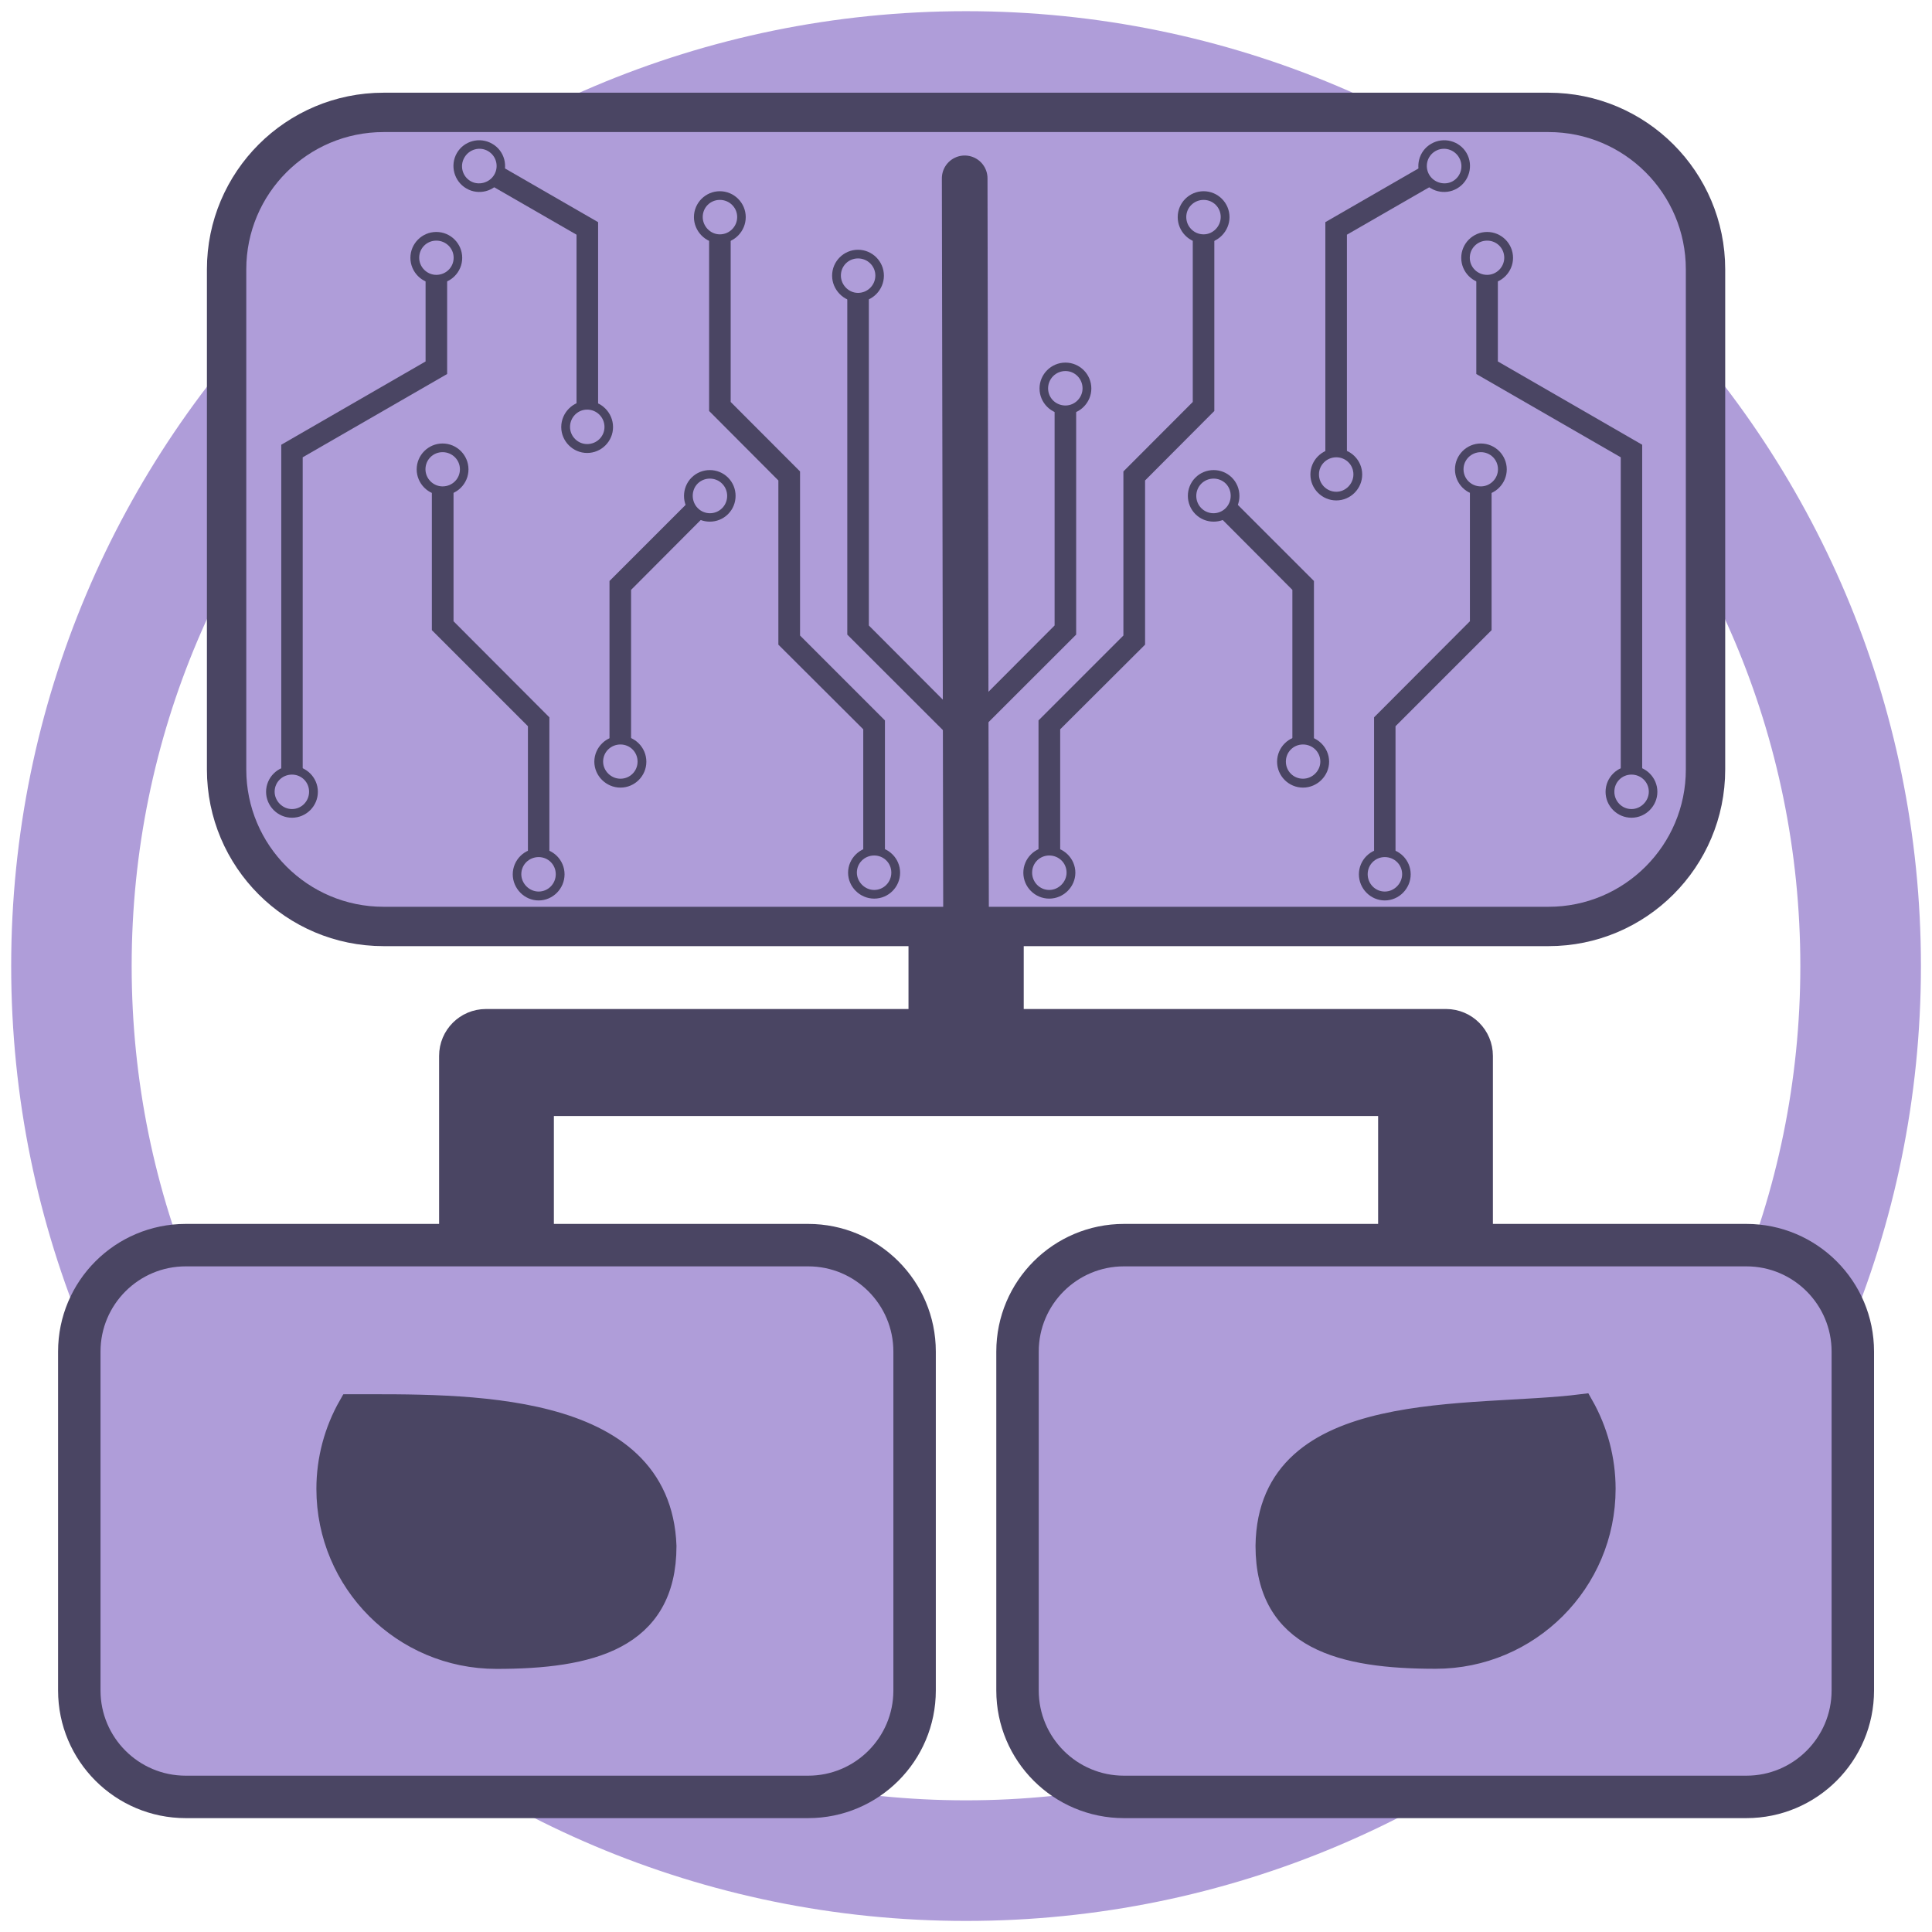
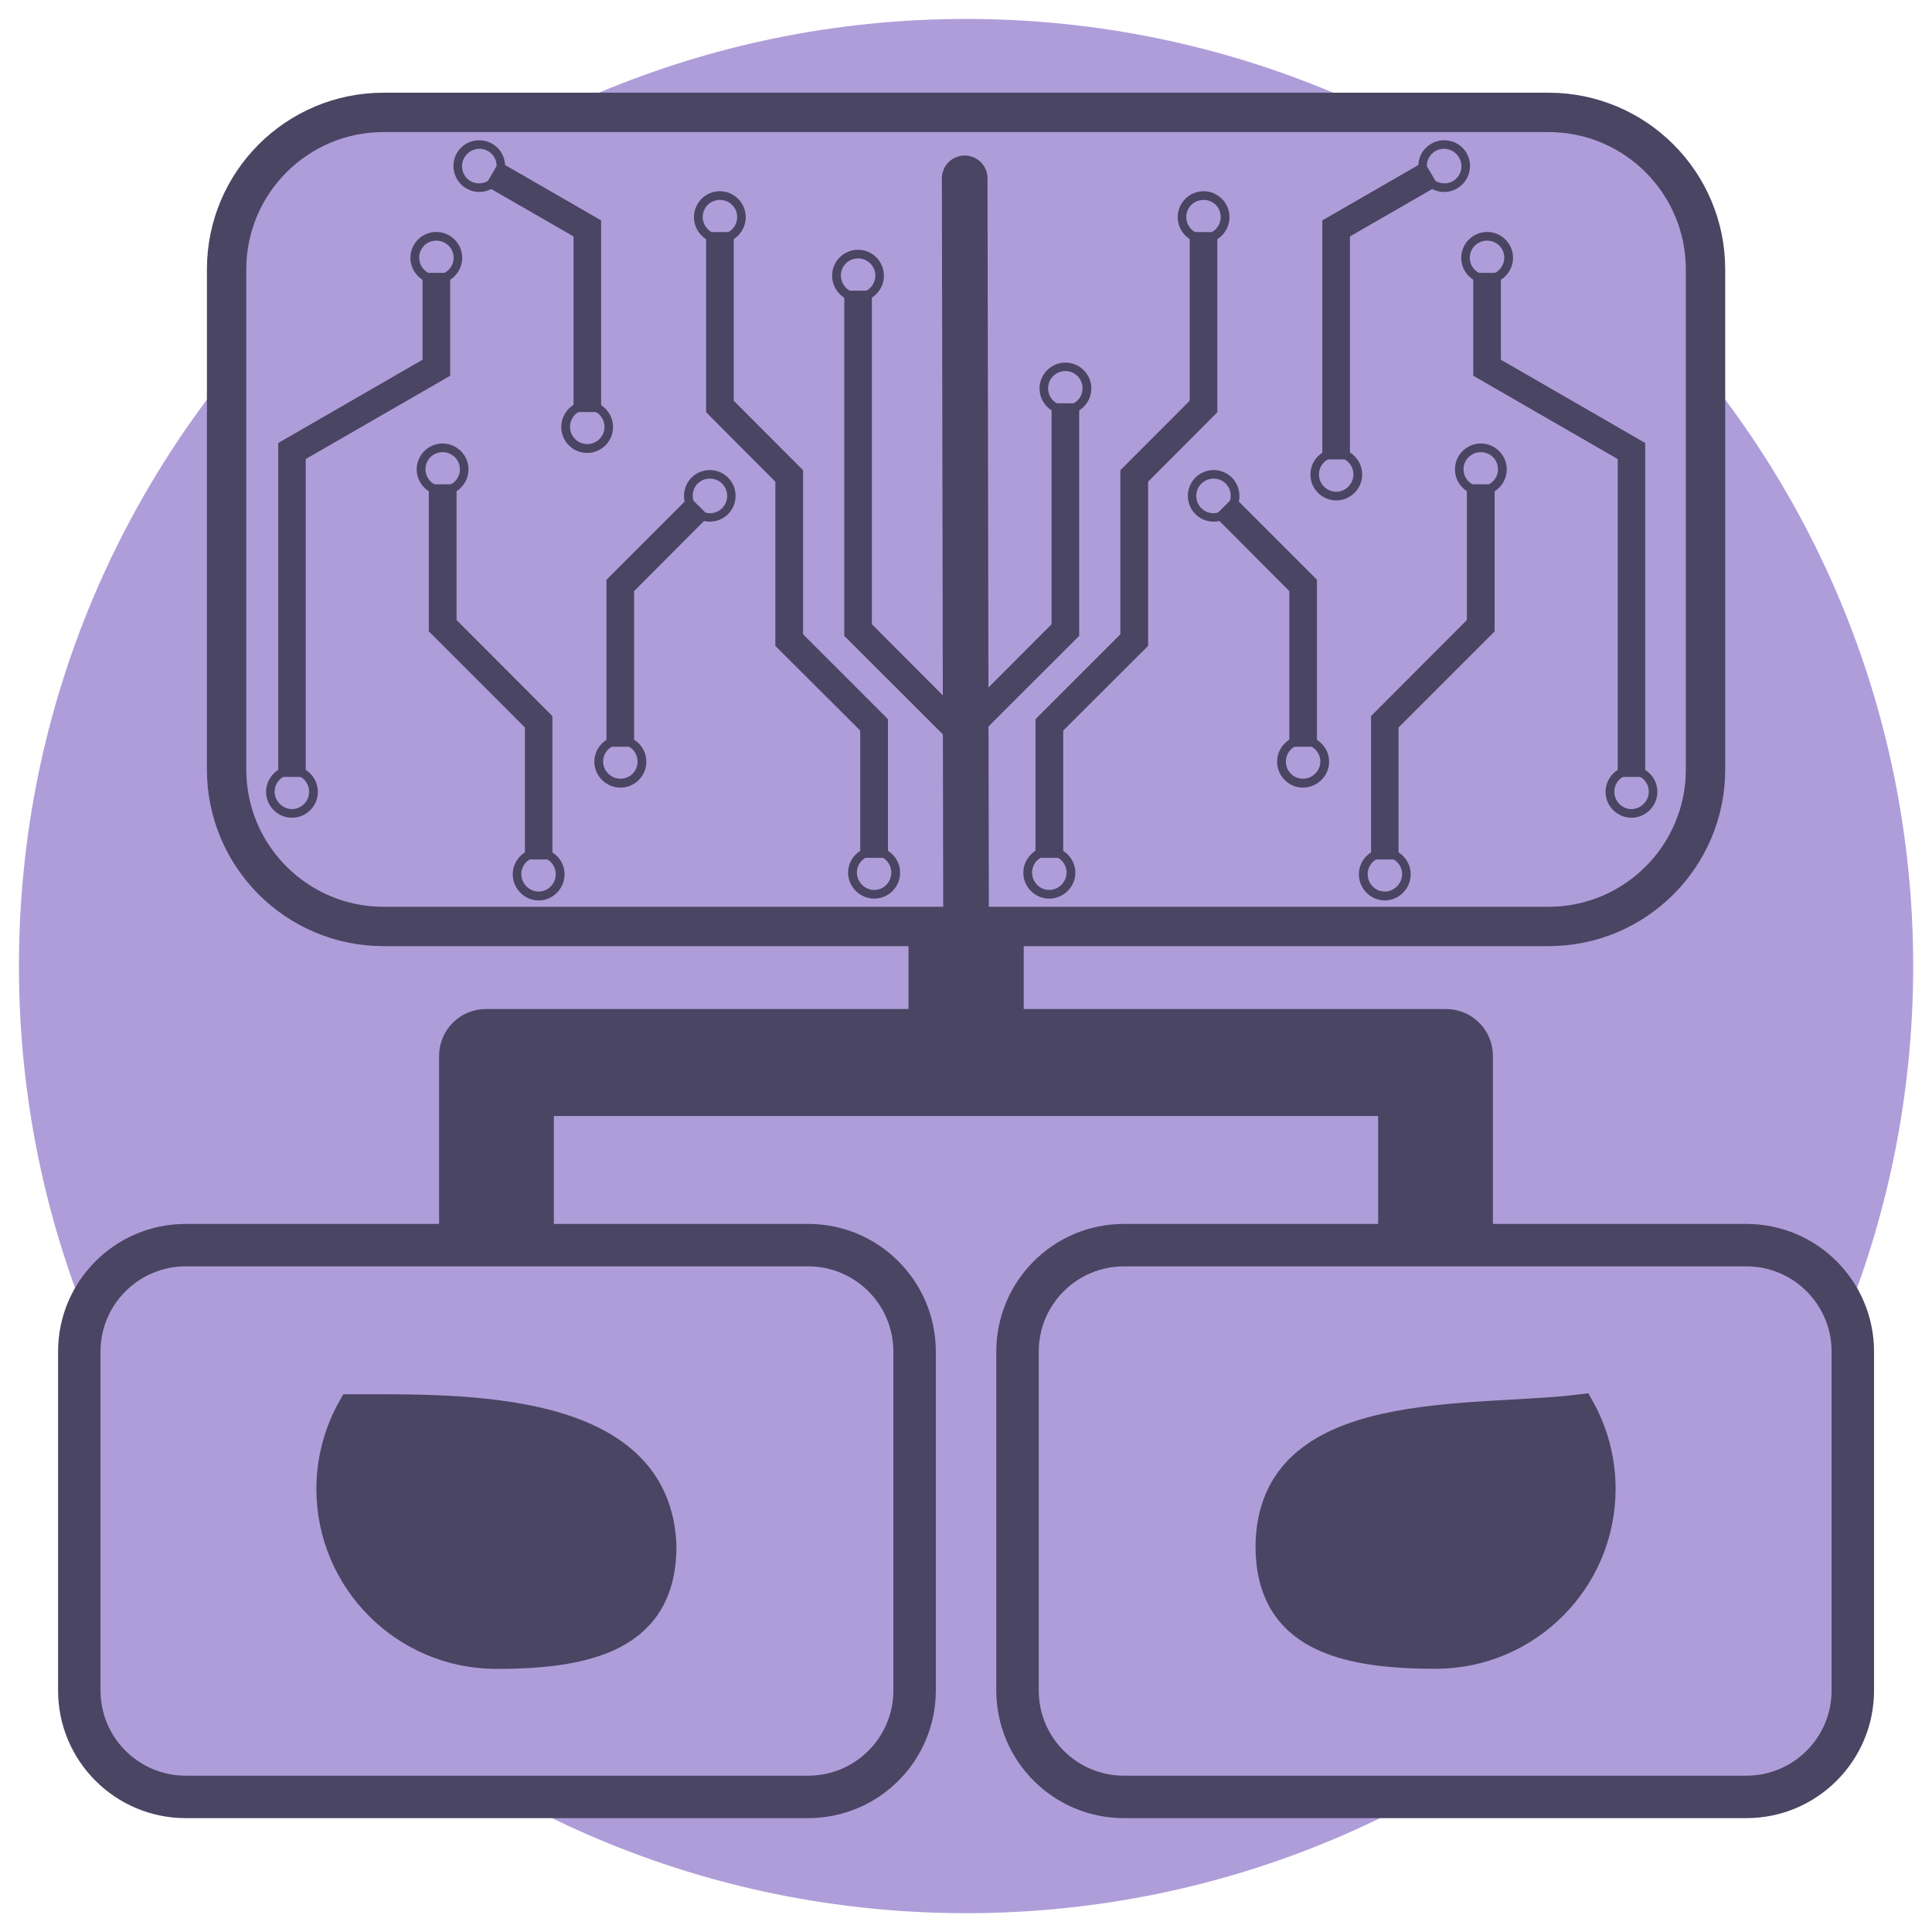
<svg xmlns="http://www.w3.org/2000/svg" width="64" height="64" viewBox="0 0 16.933 16.933" version="1.1" id="svg2802">
  <defs id="defs2799">
    </defs>
  <g id="layer1">
-     <path id="path3898" style="fill:#af9dd9;stroke:none;stroke-width:0.213;stroke-linecap:square;stroke-linejoin:miter;stroke-dasharray:none" d="M 8.467,0.098 A 8.369,8.369 0 0 0 0.098,8.467 8.369,8.369 0 0 0 8.467,16.836 8.369,8.369 0 0 0 16.836,8.467 8.369,8.369 0 0 0 8.467,0.098 Z m 0,1.057 A 7.312,7.312 0 0 1 15.779,8.467 7.312,7.312 0 0 1 8.467,15.779 7.312,7.312 0 0 1 1.154,8.467 7.312,7.312 0 0 1 8.467,1.154 Z" />
+     <circle style="fill:#af9dd9;stroke:none;stroke-width:0.049;stroke-linecap:square;stroke-linejoin:round;stroke-dasharray:none" id="path4299" cx="8.467" cy="8.467" r="8.301" />
    <path id="path4821" style="color:#000000;fill:#4a4563;stroke:#4a4563;stroke-width:0.389;stroke-linecap:round;stroke-dasharray:none;stroke-dashoffset:0;stroke-opacity:1" d="M 8.157,5.6 V 9.038 H 4.259 A 0.216,0.216 135 0 0 4.043,9.254 v 3.306 c 5.531e-4,0.151 0.138,0.274 0.308,0.274 0.17,1.3e-5 0.308,-0.123 0.309,-0.274 V 9.587 h 3.804 3.809 v 2.973 c 5.55e-4,0.152 0.139,0.274 0.309,0.274 0.17,-4.93e-4 0.307,-0.123 0.308,-0.274 V 9.254 A 0.216,0.216 45 0 0 12.675,9.038 H 8.778 V 5.6 Z" />
    <rect style="fill:#af9dd9;stroke:#4a4563;stroke-width:0.345;stroke-linecap:round;stroke-dasharray:none;stroke-opacity:1" id="rect2923" width="12.962" height="7.135" x="1.986" y="0.985" ry="1.376" />
    <rect style="fill:#af9dd9;stroke:#4a4563;stroke-width:0.372;stroke-linecap:round;stroke-dasharray:none;stroke-opacity:1" id="rect2927" width="7.321" height="4.836" x="8.918" y="10.913" ry="0.933" />
    <rect style="fill:#af9dd9;stroke:#4a4563;stroke-width:0.372;stroke-linecap:round;stroke-dasharray:none;stroke-opacity:1" id="rect4751" width="7.321" height="4.836" x="0.695" y="10.913" ry="0.933" />
    <path id="path7171" style="fill:#4a4563;fill-opacity:1;stroke:#4a4563;stroke-width:0.2;stroke-linecap:round;stroke-linejoin:miter;stroke-dasharray:none;stroke-dashoffset:0;stroke-opacity:1" d="m 3.067,12.32 c -0.127,0.222 -0.194,0.473 -0.194,0.729 -3.9e-6,0.816 0.662,1.478 1.478,1.478 0.816,4e-6 1.478,-0.161 1.478,-0.977 C 5.782,12.27 4.053,12.32 3.067,12.32 Z m 8.037,1.229 c -4e-6,0.816 0.662,0.977 1.478,0.977 0.816,4e-6 1.478,-0.662 1.478,-1.478 -3.58e-4,-0.256 -0.067,-0.507 -0.193,-0.729 -0.966,0.123 -2.746,-0.076 -2.763,1.229 z" />
    <path style="fill:#4a4563;fill-opacity:1;stroke:#4a4563;stroke-width:0.4;stroke-linecap:round;stroke-linejoin:miter;stroke-dasharray:none;stroke-dashoffset:0;stroke-opacity:1" d="M 8.467,8.119 8.455,1.563" id="path7240" />
    <g id="g3765" style="display:inline">
      <g id="path599">
-         <path style="color:#000000;fill:#4a4563;stroke-linecap:square;-inkscape-stroke:none" d="m 6.215,2.061 v 0.094 1.447 l 0.607,0.609 v 1.439 l 0.744,0.742 v 1.004 0.096 H 7.756 V 7.396 6.314 L 7.012,5.57 v -1.438 L 6.404,3.523 v -1.369 -0.094 z" id="path2301" />
+         <path style="color:#000000;fill:#4a4563;stroke:#4a4563;stroke-width:0.053;stroke-linecap:square;stroke-dasharray:none" d="m 6.215,2.061 v 0.094 1.447 l 0.607,0.609 v 1.439 l 0.744,0.742 v 1.004 0.096 H 7.756 V 7.396 6.314 L 7.012,5.57 v -1.438 L 6.404,3.523 v -1.369 -0.094 z" id="path2301" />
        <g id="g2287">
          <path style="color:#000000;fill:#4a4563;fill-rule:evenodd;-inkscape-stroke:none" d="m 6.309,1.676 c -0.125,0 -0.227,0.102 -0.227,0.227 0,0.123 0.101,0.229 0.227,0.229 0.125,0 0.227,-0.104 0.227,-0.229 0,-0.125 -0.102,-0.227 -0.227,-0.227 z m 0,0.076 c 0.084,0 0.152,0.067 0.152,0.15 0,0.084 -0.068,0.152 -0.152,0.152 -0.083,0 -0.15,-0.071 -0.15,-0.152 0,-0.084 0.067,-0.15 0.15,-0.15 z" id="path2295" />
          <path style="color:#000000;fill:#4a4563;fill-rule:evenodd;-inkscape-stroke:none" d="m 7.662,7.422 c -0.125,0 -0.229,0.102 -0.229,0.227 0,0.123 0.103,0.227 0.229,0.227 0.125,0 0.227,-0.102 0.227,-0.227 0,-0.125 -0.102,-0.227 -0.227,-0.227 z m 0,0.076 c 0.084,0 0.15,0.067 0.15,0.15 0,0.084 -0.067,0.152 -0.15,0.152 -0.083,0 -0.152,-0.071 -0.152,-0.152 0,-0.084 0.068,-0.15 0.152,-0.15 z" id="path2289" />
        </g>
      </g>
      <g id="path1209">
-         <path style="color:#000000;fill:#4a4563;stroke-linecap:square;-inkscape-stroke:none" d="M 7.426,2.574 V 2.668 5.562 L 8.328,6.463 8.395,6.531 8.527,6.396 8.461,6.33 7.615,5.482 v -2.814 -0.094 z" id="path2313" />
+         <path style="color:#000000;fill:#4a4563;stroke:#4a4563;stroke-width:0.053;stroke-linecap:square;stroke-dasharray:none" d="M 7.426,2.574 V 2.668 5.562 L 8.328,6.463 8.395,6.531 8.527,6.396 8.461,6.33 7.615,5.482 v -2.814 -0.094 z" id="path2313" />
        <g id="g2305">
          <path style="color:#000000;fill:#4a4563;fill-rule:evenodd;-inkscape-stroke:none" d="m 7.52,2.189 c -0.125,0 -0.227,0.102 -0.227,0.227 0,0.123 0.101,0.229 0.227,0.229 0.125,0 0.227,-0.104 0.227,-0.229 0,-0.125 -0.102,-0.227 -0.227,-0.227 z m 0,0.076 c 0.084,0 0.152,0.067 0.152,0.15 0,0.084 -0.068,0.152 -0.152,0.152 -0.083,0 -0.15,-0.071 -0.15,-0.152 0,-0.084 0.067,-0.15 0.15,-0.15 z" id="path2307" />
        </g>
      </g>
      <g id="path2714">
-         <path style="color:#000000;fill:#4a4563;stroke-linecap:square;-inkscape-stroke:none" d="m 3.785,4.271 v 0.094 1.158 l 0.842,0.842 v 1.045 0.096 h 0.188 V 7.41 6.287 L 3.975,5.445 v -1.08 -0.094 z" id="path2331" />
+         <path style="color:#000000;fill:#4a4563;stroke:#4a4563;stroke-width:0.053;stroke-linecap:square;stroke-dasharray:none" d="m 3.785,4.271 v 0.094 1.158 l 0.842,0.842 v 1.045 0.096 h 0.188 V 7.41 6.287 L 3.975,5.445 v -1.08 -0.094 z" id="path2331" />
        <g id="g2317">
          <path style="color:#000000;fill:#4a4563;fill-rule:evenodd;-inkscape-stroke:none" d="m 3.879,3.887 c -0.125,0 -0.227,0.102 -0.227,0.227 0,0.123 0.101,0.227 0.227,0.227 0.125,0 0.227,-0.102 0.227,-0.227 0,-0.125 -0.102,-0.227 -0.227,-0.227 z m 0,0.076 c 0.084,0 0.152,0.067 0.152,0.15 0,0.084 -0.068,0.15 -0.152,0.15 -0.083,0 -0.15,-0.069 -0.15,-0.15 0,-0.084 0.067,-0.15 0.15,-0.15 z" id="path2325" />
          <path style="color:#000000;fill:#4a4563;fill-rule:evenodd;-inkscape-stroke:none" d="m 4.721,7.436 c -0.125,0 -0.227,0.102 -0.227,0.227 0,0.123 0.101,0.229 0.227,0.229 0.125,0 0.227,-0.104 0.227,-0.229 0,-0.125 -0.102,-0.227 -0.227,-0.227 z m 0,0.076 c 0.084,0 0.15,0.067 0.15,0.15 0,0.084 -0.067,0.152 -0.15,0.152 -0.083,0 -0.152,-0.071 -0.152,-0.152 0,-0.084 0.068,-0.15 0.152,-0.15 z" id="path2319" />
        </g>
      </g>
      <g id="path2718">
-         <path style="color:#000000;fill:#4a4563;stroke-linecap:square;-inkscape-stroke:none" d="M 6.043,4.391 5.977,4.457 5.342,5.092 v 1.332 0.094 H 5.531 V 6.424 5.17 L 6.109,4.59 6.176,4.523 Z" id="path2349" />
+         <path style="color:#000000;fill:#4a4563;stroke:#4a4563;stroke-width:0.053;stroke-linecap:square;stroke-dasharray:none" d="M 6.043,4.391 5.977,4.457 5.342,5.092 v 1.332 0.094 H 5.531 V 6.424 5.17 L 6.109,4.59 6.176,4.523 Z" id="path2349" />
        <g id="g2335">
          <path style="color:#000000;fill:#4a4563;fill-rule:evenodd;-inkscape-stroke:none" d="m 6.061,4.186 c -0.087,0.087 -0.089,0.232 0,0.32 0.088,0.088 0.232,0.088 0.32,0 0.088,-0.088 0.088,-0.232 0,-0.32 -0.088,-0.088 -0.232,-0.088 -0.32,0 z m 0.053,0.053 c 0.059,-0.059 0.156,-0.059 0.215,0 0.059,0.059 0.059,0.156 0,0.215 -0.059,0.059 -0.154,0.059 -0.213,0 -0.059,-0.059 -0.059,-0.157 -0.002,-0.215 z" id="path2343" />
          <path style="color:#000000;fill:#4a4563;fill-rule:evenodd;-inkscape-stroke:none" d="m 5.438,6.449 c -0.125,0 -0.229,0.102 -0.229,0.227 0,0.123 0.103,0.227 0.229,0.227 0.125,0 0.227,-0.102 0.227,-0.227 0,-0.125 -0.102,-0.227 -0.227,-0.227 z m 0,0.076 c 0.084,0 0.15,0.067 0.15,0.15 0,0.084 -0.067,0.15 -0.15,0.15 -0.083,0 -0.152,-0.069 -0.152,-0.15 0,-0.084 0.068,-0.15 0.152,-0.15 z" id="path2337" />
        </g>
      </g>
      <g id="path2720">
-         <path style="color:#000000;fill:#4a4563;stroke-linecap:square;-inkscape-stroke:none" d="m 3.73,2.418 v 0.094 0.656 L 2.465,3.898 V 6.688 6.783 h 0.188 V 6.688 4.008 l 1.266,-0.73 v -0.766 -0.094 z" id="path2367" />
+         <path style="color:#000000;fill:#4a4563;stroke:#4a4563;stroke-width:0.053;stroke-linecap:square;stroke-dasharray:none" d="m 3.73,2.418 v 0.094 0.656 L 2.465,3.898 V 6.688 6.783 h 0.188 V 6.688 4.008 l 1.266,-0.73 v -0.766 -0.094 z" id="path2367" />
        <g id="g2353">
          <path style="color:#000000;fill:#4a4563;fill-rule:evenodd;-inkscape-stroke:none" d="m 3.824,2.033 c -0.125,0 -0.227,0.102 -0.227,0.227 0,0.123 0.101,0.227 0.227,0.227 0.125,0 0.227,-0.102 0.227,-0.227 0,-0.125 -0.102,-0.227 -0.227,-0.227 z m 0,0.076 c 0.084,0 0.152,0.067 0.152,0.15 0,0.084 -0.068,0.15 -0.152,0.15 -0.083,0 -0.15,-0.069 -0.15,-0.15 0,-0.084 0.067,-0.15 0.15,-0.15 z" id="path2361" />
          <path style="color:#000000;fill:#4a4563;fill-rule:evenodd;-inkscape-stroke:none" d="m 2.559,6.713 c -0.125,0 -0.227,0.102 -0.227,0.227 0,0.123 0.101,0.227 0.227,0.227 0.125,0 0.227,-0.102 0.227,-0.227 0,-0.125 -0.102,-0.227 -0.227,-0.227 z m 0,0.076 c 0.084,0 0.15,0.067 0.15,0.15 0,0.084 -0.067,0.152 -0.15,0.152 -0.083,0 -0.152,-0.071 -0.152,-0.152 0,-0.084 0.068,-0.15 0.152,-0.15 z" id="path2355" />
        </g>
      </g>
      <g id="path2722">
-         <path style="color:#000000;fill:#4a4563;stroke-linecap:square;-inkscape-stroke:none" d="m 4.385,1.453 -0.096,0.164 0.082,0.047 0.682,0.393 v 1.434 0.094 H 5.242 V 3.49 1.947 L 4.467,1.5 Z" id="path2385" />
+         <path style="color:#000000;fill:#4a4563;stroke:#4a4563;stroke-width:0.053;stroke-linecap:square;stroke-dasharray:none" d="m 4.385,1.453 -0.096,0.164 0.082,0.047 0.682,0.393 v 1.434 0.094 H 5.242 V 3.49 1.947 L 4.467,1.5 Z" id="path2385" />
        <g id="g2371">
          <path style="color:#000000;fill:#4a4563;fill-rule:evenodd;-inkscape-stroke:none" d="M 4.314,1.26 C 4.206,1.197 4.066,1.234 4.004,1.342 3.942,1.45 3.98,1.59 4.088,1.652 4.194,1.714 4.334,1.679 4.396,1.57 4.459,1.462 4.423,1.322 4.314,1.26 Z m -0.037,0.064 C 4.35,1.366 4.374,1.459 4.332,1.531 4.29,1.603 4.195,1.628 4.125,1.588 4.052,1.546 4.028,1.453 4.07,1.381 4.112,1.308 4.205,1.282 4.277,1.324 Z" id="path2379" />
          <path style="color:#000000;fill:#4a4563;fill-rule:evenodd;-inkscape-stroke:none" d="m 5.146,3.514 c -0.125,0 -0.227,0.104 -0.227,0.229 0,0.123 0.101,0.227 0.227,0.227 0.125,0 0.227,-0.102 0.227,-0.227 0,-0.125 -0.102,-0.229 -0.227,-0.229 z m 0,0.076 c 0.084,0 0.152,0.068 0.152,0.152 0,0.084 -0.068,0.15 -0.152,0.15 -0.083,0 -0.15,-0.069 -0.15,-0.15 0,-0.084 0.067,-0.152 0.15,-0.152 z" id="path2373" />
        </g>
      </g>
    </g>
    <g id="g711" style="display:inline" transform="matrix(-1,0,0,1,16.85802,0)">
      <g id="path699">
-         <path style="color:#000000;fill:#4a4563;stroke-linecap:square;-inkscape-stroke:none" d="m 6.215,2.061 v 0.094 1.447 l 0.607,0.609 v 1.439 l 0.744,0.742 v 1.004 0.096 H 7.756 V 7.396 6.314 L 7.012,5.57 v -1.438 L 6.404,3.523 v -1.369 -0.094 z" id="path2199" />
+         <path style="color:#000000;fill:#4a4563;stroke:#4a4563;stroke-width:0.053;stroke-linecap:square;stroke-dasharray:none" d="m 6.215,2.061 v 0.094 1.447 l 0.607,0.609 v 1.439 l 0.744,0.742 v 1.004 0.096 H 7.756 V 7.396 6.314 L 7.012,5.57 v -1.438 L 6.404,3.523 v -1.369 -0.094 z" id="path2199" />
        <g id="g2185">
          <path style="color:#000000;fill:#4a4563;fill-rule:evenodd;-inkscape-stroke:none" d="m 6.309,1.676 c -0.125,0 -0.227,0.102 -0.227,0.227 0,0.123 0.101,0.229 0.227,0.229 0.125,0 0.227,-0.104 0.227,-0.229 0,-0.125 -0.102,-0.227 -0.227,-0.227 z m 0,0.076 c 0.084,0 0.152,0.067 0.152,0.15 0,0.084 -0.068,0.152 -0.152,0.152 -0.083,0 -0.15,-0.071 -0.15,-0.152 0,-0.084 0.067,-0.15 0.15,-0.15 z" id="path2193" />
          <path style="color:#000000;fill:#4a4563;fill-rule:evenodd;-inkscape-stroke:none" d="m 7.662,7.422 c -0.125,0 -0.229,0.102 -0.229,0.227 0,0.123 0.103,0.227 0.229,0.227 0.125,0 0.227,-0.102 0.227,-0.227 0,-0.125 -0.102,-0.227 -0.227,-0.227 z m 0,0.076 c 0.084,0 0.15,0.067 0.15,0.15 0,0.084 -0.067,0.152 -0.15,0.152 -0.083,0 -0.152,-0.071 -0.152,-0.152 0,-0.084 0.068,-0.15 0.152,-0.15 z" id="path2187" />
        </g>
      </g>
      <g id="path701">
-         <path style="color:#000000;fill:#4a4563;stroke-linecap:square;-inkscape-stroke:none" d="M 7.426,3.561 V 3.656 5.562 L 8.328,6.463 8.395,6.531 8.527,6.396 8.461,6.33 7.615,5.482 V 3.656 3.561 Z" id="path2211" />
+         <path style="color:#000000;fill:#4a4563;stroke:#4a4563;stroke-width:0.053;stroke-linecap:square;stroke-dasharray:none" d="M 7.426,3.561 V 3.656 5.562 L 8.328,6.463 8.395,6.531 8.527,6.396 8.461,6.33 7.615,5.482 V 3.656 3.561 Z" id="path2211" />
        <g id="g2203">
          <path style="color:#000000;fill:#4a4563;fill-rule:evenodd;-inkscape-stroke:none" d="m 7.52,3.178 c -0.125,0 -0.227,0.102 -0.227,0.227 0,0.123 0.101,0.227 0.227,0.227 0.125,0 0.227,-0.102 0.227,-0.227 0,-0.125 -0.102,-0.227 -0.227,-0.227 z m 0,0.074 c 0.084,0 0.152,0.068 0.152,0.152 0,0.084 -0.068,0.15 -0.152,0.15 -0.083,0 -0.15,-0.069 -0.15,-0.15 0,-0.084 0.067,-0.152 0.15,-0.152 z" id="path2205" />
        </g>
      </g>
      <g id="path703">
-         <path style="color:#000000;fill:#4a4563;stroke-linecap:square;-inkscape-stroke:none" d="m 3.785,4.271 v 0.094 1.158 l 0.842,0.842 v 1.045 0.096 h 0.188 V 7.41 6.287 L 3.975,5.445 v -1.08 -0.094 z" id="path2229" />
+         <path style="color:#000000;fill:#4a4563;stroke:#4a4563;stroke-width:0.053;stroke-linecap:square;stroke-dasharray:none" d="m 3.785,4.271 v 0.094 1.158 l 0.842,0.842 v 1.045 0.096 h 0.188 V 7.41 6.287 L 3.975,5.445 v -1.08 -0.094 z" id="path2229" />
        <g id="g2215">
          <path style="color:#000000;fill:#4a4563;fill-rule:evenodd;-inkscape-stroke:none" d="m 3.879,3.887 c -0.125,0 -0.227,0.102 -0.227,0.227 0,0.123 0.101,0.227 0.227,0.227 0.125,0 0.227,-0.102 0.227,-0.227 0,-0.125 -0.102,-0.227 -0.227,-0.227 z m 0,0.076 c 0.084,0 0.152,0.067 0.152,0.15 0,0.084 -0.068,0.15 -0.152,0.15 -0.083,0 -0.15,-0.069 -0.15,-0.15 0,-0.084 0.067,-0.15 0.15,-0.15 z" id="path2223" />
          <path style="color:#000000;fill:#4a4563;fill-rule:evenodd;-inkscape-stroke:none" d="m 4.721,7.436 c -0.125,0 -0.227,0.102 -0.227,0.227 0,0.123 0.101,0.229 0.227,0.229 0.125,0 0.227,-0.104 0.227,-0.229 0,-0.125 -0.102,-0.227 -0.227,-0.227 z m 0,0.076 c 0.084,0 0.15,0.067 0.15,0.15 0,0.084 -0.067,0.152 -0.15,0.152 -0.083,0 -0.152,-0.071 -0.152,-0.152 0,-0.084 0.068,-0.15 0.152,-0.15 z" id="path2217" />
        </g>
      </g>
      <g id="path705">
-         <path style="color:#000000;fill:#4a4563;stroke-linecap:square;-inkscape-stroke:none" d="M 6.043,4.391 5.977,4.457 5.342,5.092 v 1.332 0.094 H 5.531 V 6.424 5.17 L 6.109,4.59 6.176,4.523 Z" id="path2247" />
+         <path style="color:#000000;fill:#4a4563;stroke:#4a4563;stroke-width:0.053;stroke-linecap:square;stroke-dasharray:none" d="M 6.043,4.391 5.977,4.457 5.342,5.092 v 1.332 0.094 H 5.531 V 6.424 5.17 L 6.109,4.59 6.176,4.523 Z" id="path2247" />
        <g id="g2233">
          <path style="color:#000000;fill:#4a4563;fill-rule:evenodd;-inkscape-stroke:none" d="m 6.061,4.186 c -0.087,0.087 -0.089,0.232 0,0.32 0.088,0.088 0.232,0.088 0.32,0 0.088,-0.088 0.088,-0.232 0,-0.32 -0.088,-0.088 -0.232,-0.088 -0.32,0 z m 0.053,0.053 c 0.059,-0.059 0.156,-0.059 0.215,0 0.059,0.059 0.059,0.156 0,0.215 -0.059,0.059 -0.154,0.059 -0.213,0 -0.059,-0.059 -0.059,-0.157 -0.002,-0.215 z" id="path2241" />
          <path style="color:#000000;fill:#4a4563;fill-rule:evenodd;-inkscape-stroke:none" d="m 5.438,6.449 c -0.125,0 -0.229,0.102 -0.229,0.227 0,0.123 0.103,0.227 0.229,0.227 0.125,0 0.227,-0.102 0.227,-0.227 0,-0.125 -0.102,-0.227 -0.227,-0.227 z m 0,0.076 c 0.084,0 0.15,0.067 0.15,0.15 0,0.084 -0.067,0.15 -0.15,0.15 -0.083,0 -0.152,-0.069 -0.152,-0.15 0,-0.084 0.068,-0.15 0.152,-0.15 z" id="path2235" />
        </g>
      </g>
      <g id="path707">
-         <path style="color:#000000;fill:#4a4563;stroke-linecap:square;-inkscape-stroke:none" d="m 3.73,2.418 v 0.094 0.656 L 2.465,3.898 V 6.688 6.783 h 0.188 V 6.688 4.008 l 1.266,-0.73 v -0.766 -0.094 z" id="path2265" />
+         <path style="color:#000000;fill:#4a4563;stroke:#4a4563;stroke-width:0.053;stroke-linecap:square;stroke-dasharray:none" d="m 3.73,2.418 v 0.094 0.656 L 2.465,3.898 V 6.688 6.783 h 0.188 V 6.688 4.008 l 1.266,-0.73 v -0.766 -0.094 z" id="path2265" />
        <g id="g2251">
          <path style="color:#000000;fill:#4a4563;fill-rule:evenodd;-inkscape-stroke:none" d="m 3.824,2.033 c -0.125,0 -0.227,0.102 -0.227,0.227 0,0.123 0.101,0.227 0.227,0.227 0.125,0 0.227,-0.102 0.227,-0.227 0,-0.125 -0.102,-0.227 -0.227,-0.227 z m 0,0.076 c 0.084,0 0.152,0.067 0.152,0.15 0,0.084 -0.068,0.15 -0.152,0.15 -0.083,0 -0.15,-0.069 -0.15,-0.15 0,-0.084 0.067,-0.15 0.15,-0.15 z" id="path2259" />
          <path style="color:#000000;fill:#4a4563;fill-rule:evenodd;-inkscape-stroke:none" d="m 2.559,6.713 c -0.125,0 -0.227,0.102 -0.227,0.227 0,0.123 0.101,0.227 0.227,0.227 0.125,0 0.227,-0.102 0.227,-0.227 0,-0.125 -0.102,-0.227 -0.227,-0.227 z m 0,0.076 c 0.084,0 0.15,0.067 0.15,0.15 0,0.084 -0.067,0.152 -0.15,0.152 -0.083,0 -0.152,-0.071 -0.152,-0.152 0,-0.084 0.068,-0.15 0.152,-0.15 z" id="path2253" />
        </g>
      </g>
      <g id="path709">
-         <path style="color:#000000;fill:#4a4563;stroke-linecap:square;-inkscape-stroke:none" d="m 4.385,1.453 -0.096,0.164 0.082,0.047 0.682,0.393 V 3.906 4 H 5.242 V 3.906 1.947 L 4.467,1.5 Z" id="path2283" />
+         <path style="color:#000000;fill:#4a4563;stroke:#4a4563;stroke-width:0.053;stroke-linecap:square;stroke-dasharray:none" d="m 4.385,1.453 -0.096,0.164 0.082,0.047 0.682,0.393 V 3.906 4 H 5.242 V 3.906 1.947 L 4.467,1.5 Z" id="path2283" />
        <g id="g2269">
          <path style="color:#000000;fill:#4a4563;fill-rule:evenodd;-inkscape-stroke:none" d="M 4.314,1.26 C 4.206,1.197 4.066,1.234 4.004,1.342 3.942,1.45 3.98,1.59 4.088,1.652 4.194,1.714 4.334,1.679 4.396,1.57 4.459,1.462 4.423,1.322 4.314,1.26 Z m -0.037,0.064 C 4.35,1.366 4.374,1.459 4.332,1.531 4.29,1.603 4.195,1.628 4.125,1.588 4.052,1.546 4.028,1.453 4.07,1.381 4.112,1.308 4.205,1.282 4.277,1.324 Z" id="path2277" />
          <path style="color:#000000;fill:#4a4563;fill-rule:evenodd;-inkscape-stroke:none" d="m 5.146,3.932 c -0.125,0 -0.227,0.102 -0.227,0.227 0,0.123 0.101,0.227 0.227,0.227 0.125,0 0.227,-0.102 0.227,-0.227 0,-0.125 -0.102,-0.227 -0.227,-0.227 z m 0,0.076 c 0.084,0 0.152,0.067 0.152,0.15 0,0.084 -0.068,0.152 -0.152,0.152 -0.083,0 -0.15,-0.071 -0.15,-0.152 0,-0.084 0.067,-0.15 0.15,-0.15 z" id="path2271" />
        </g>
      </g>
    </g>
  </g>
</svg>
